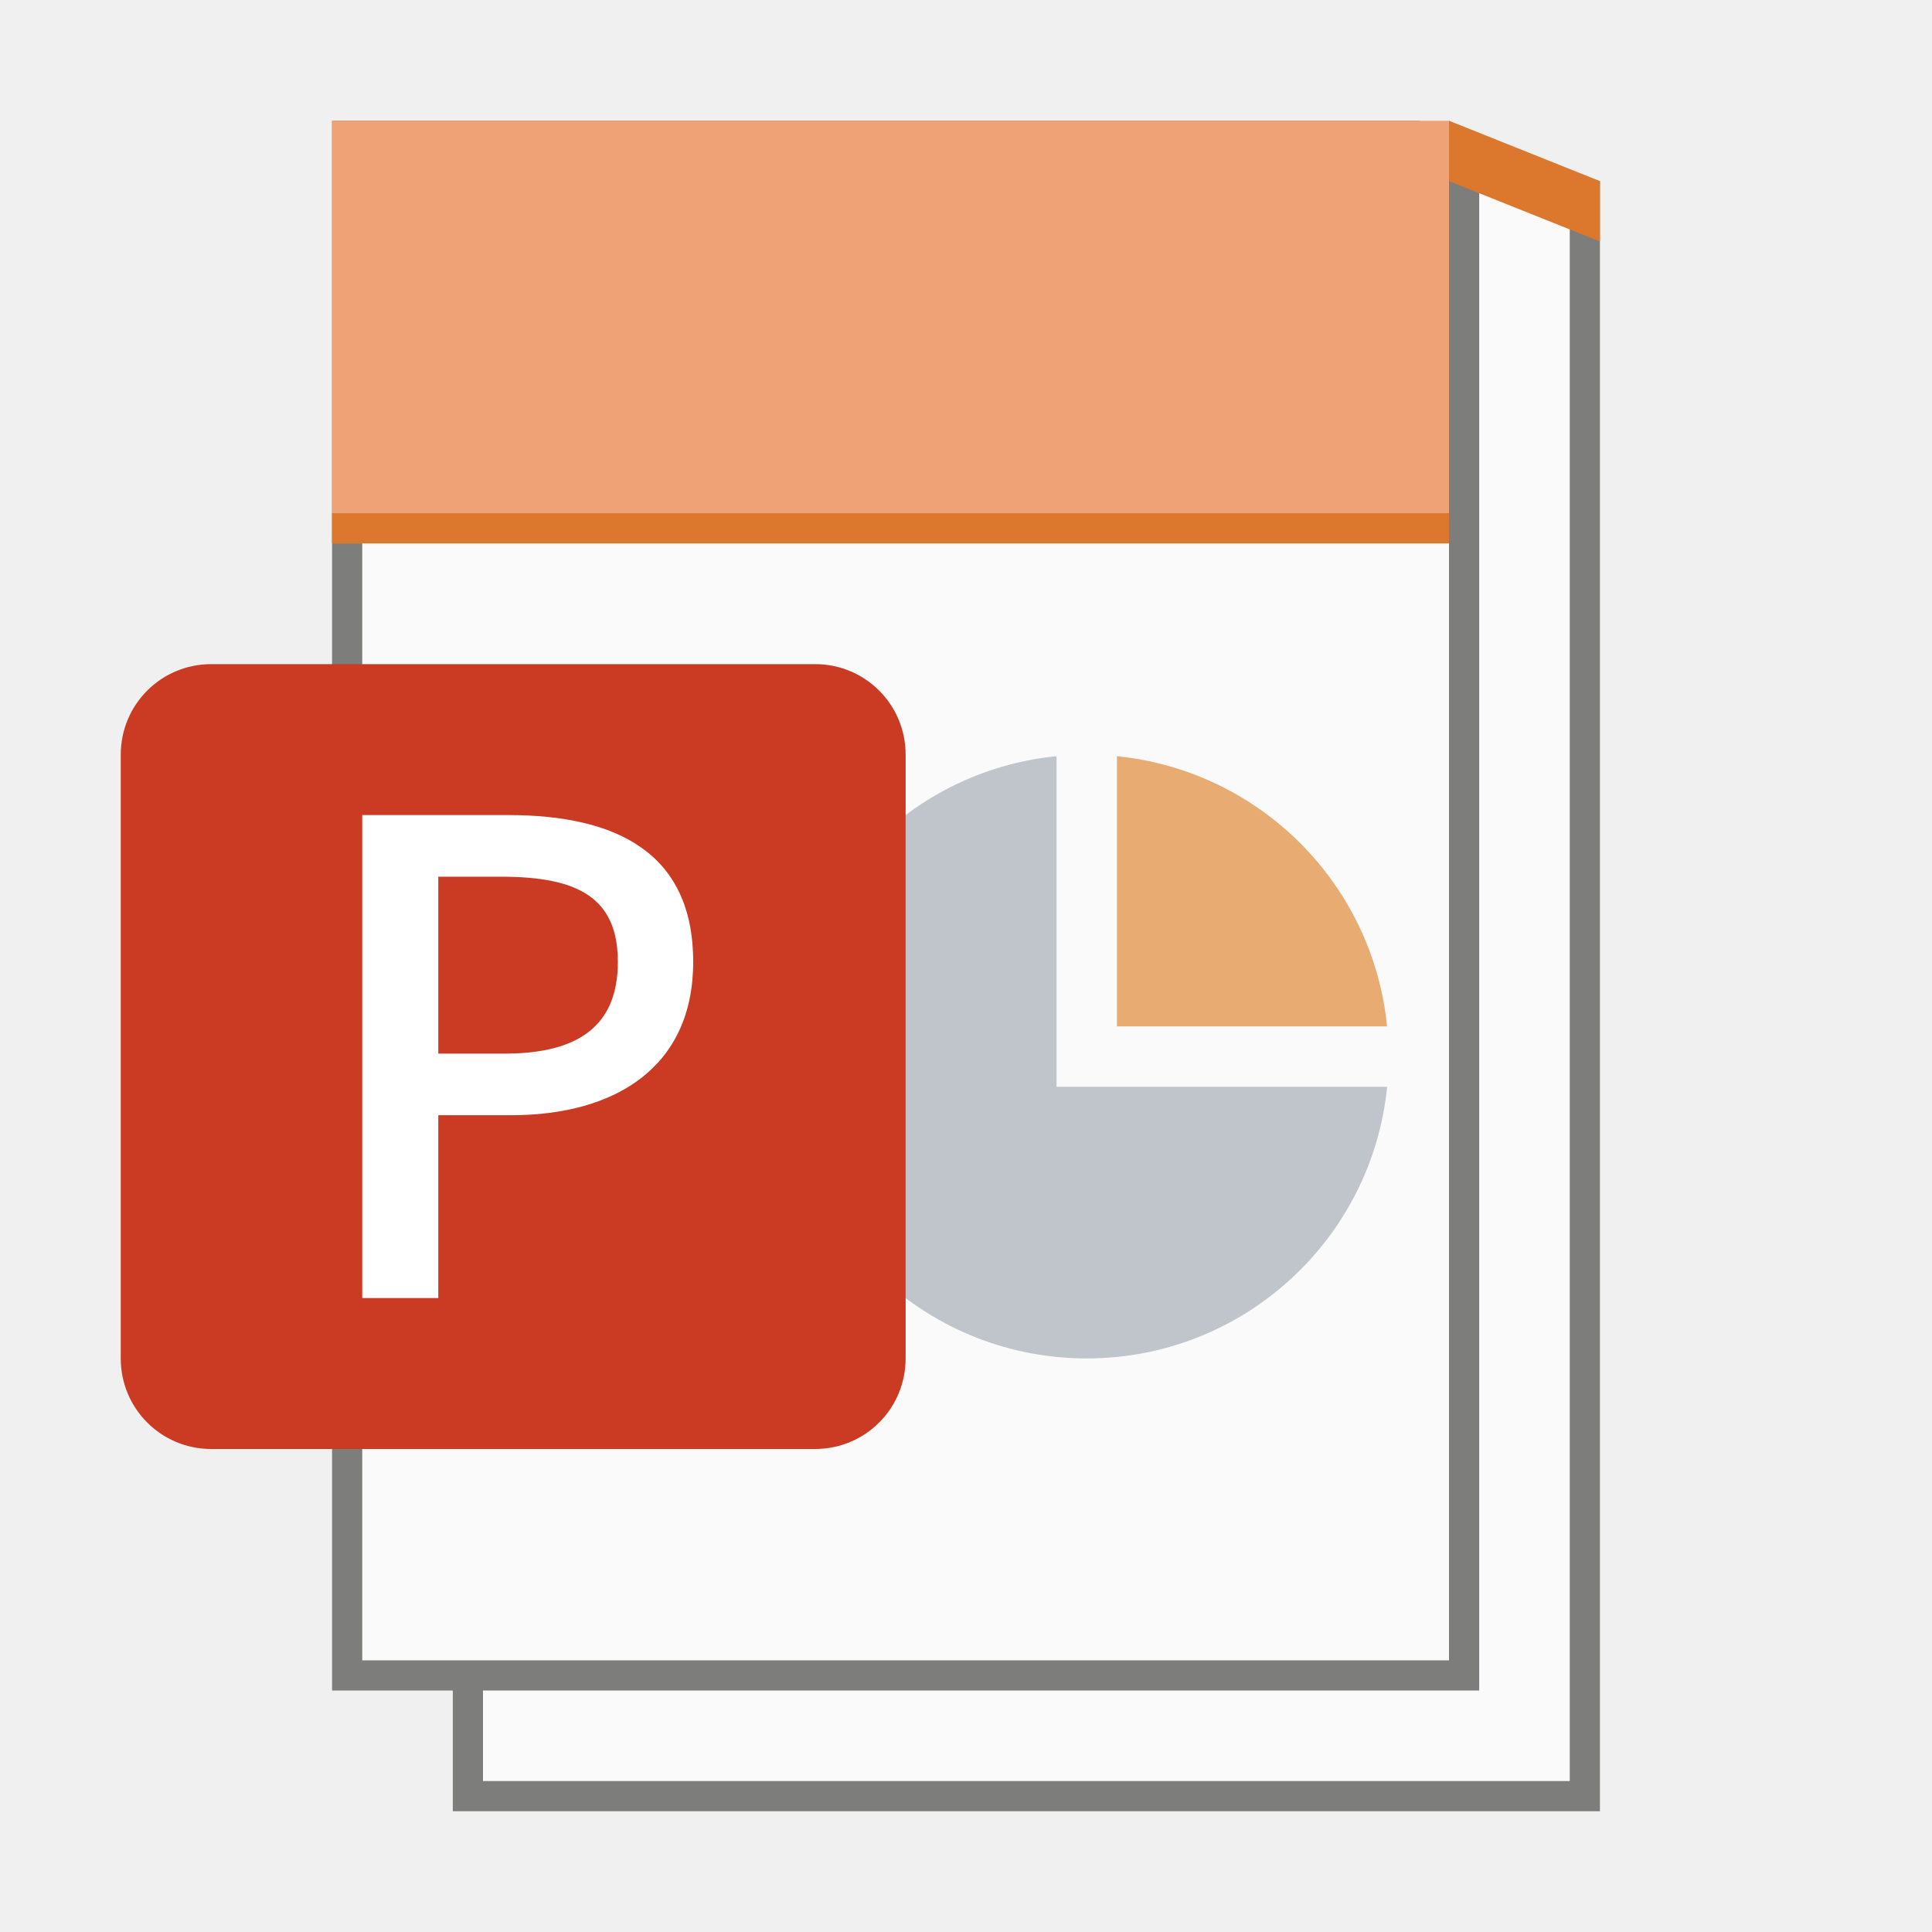
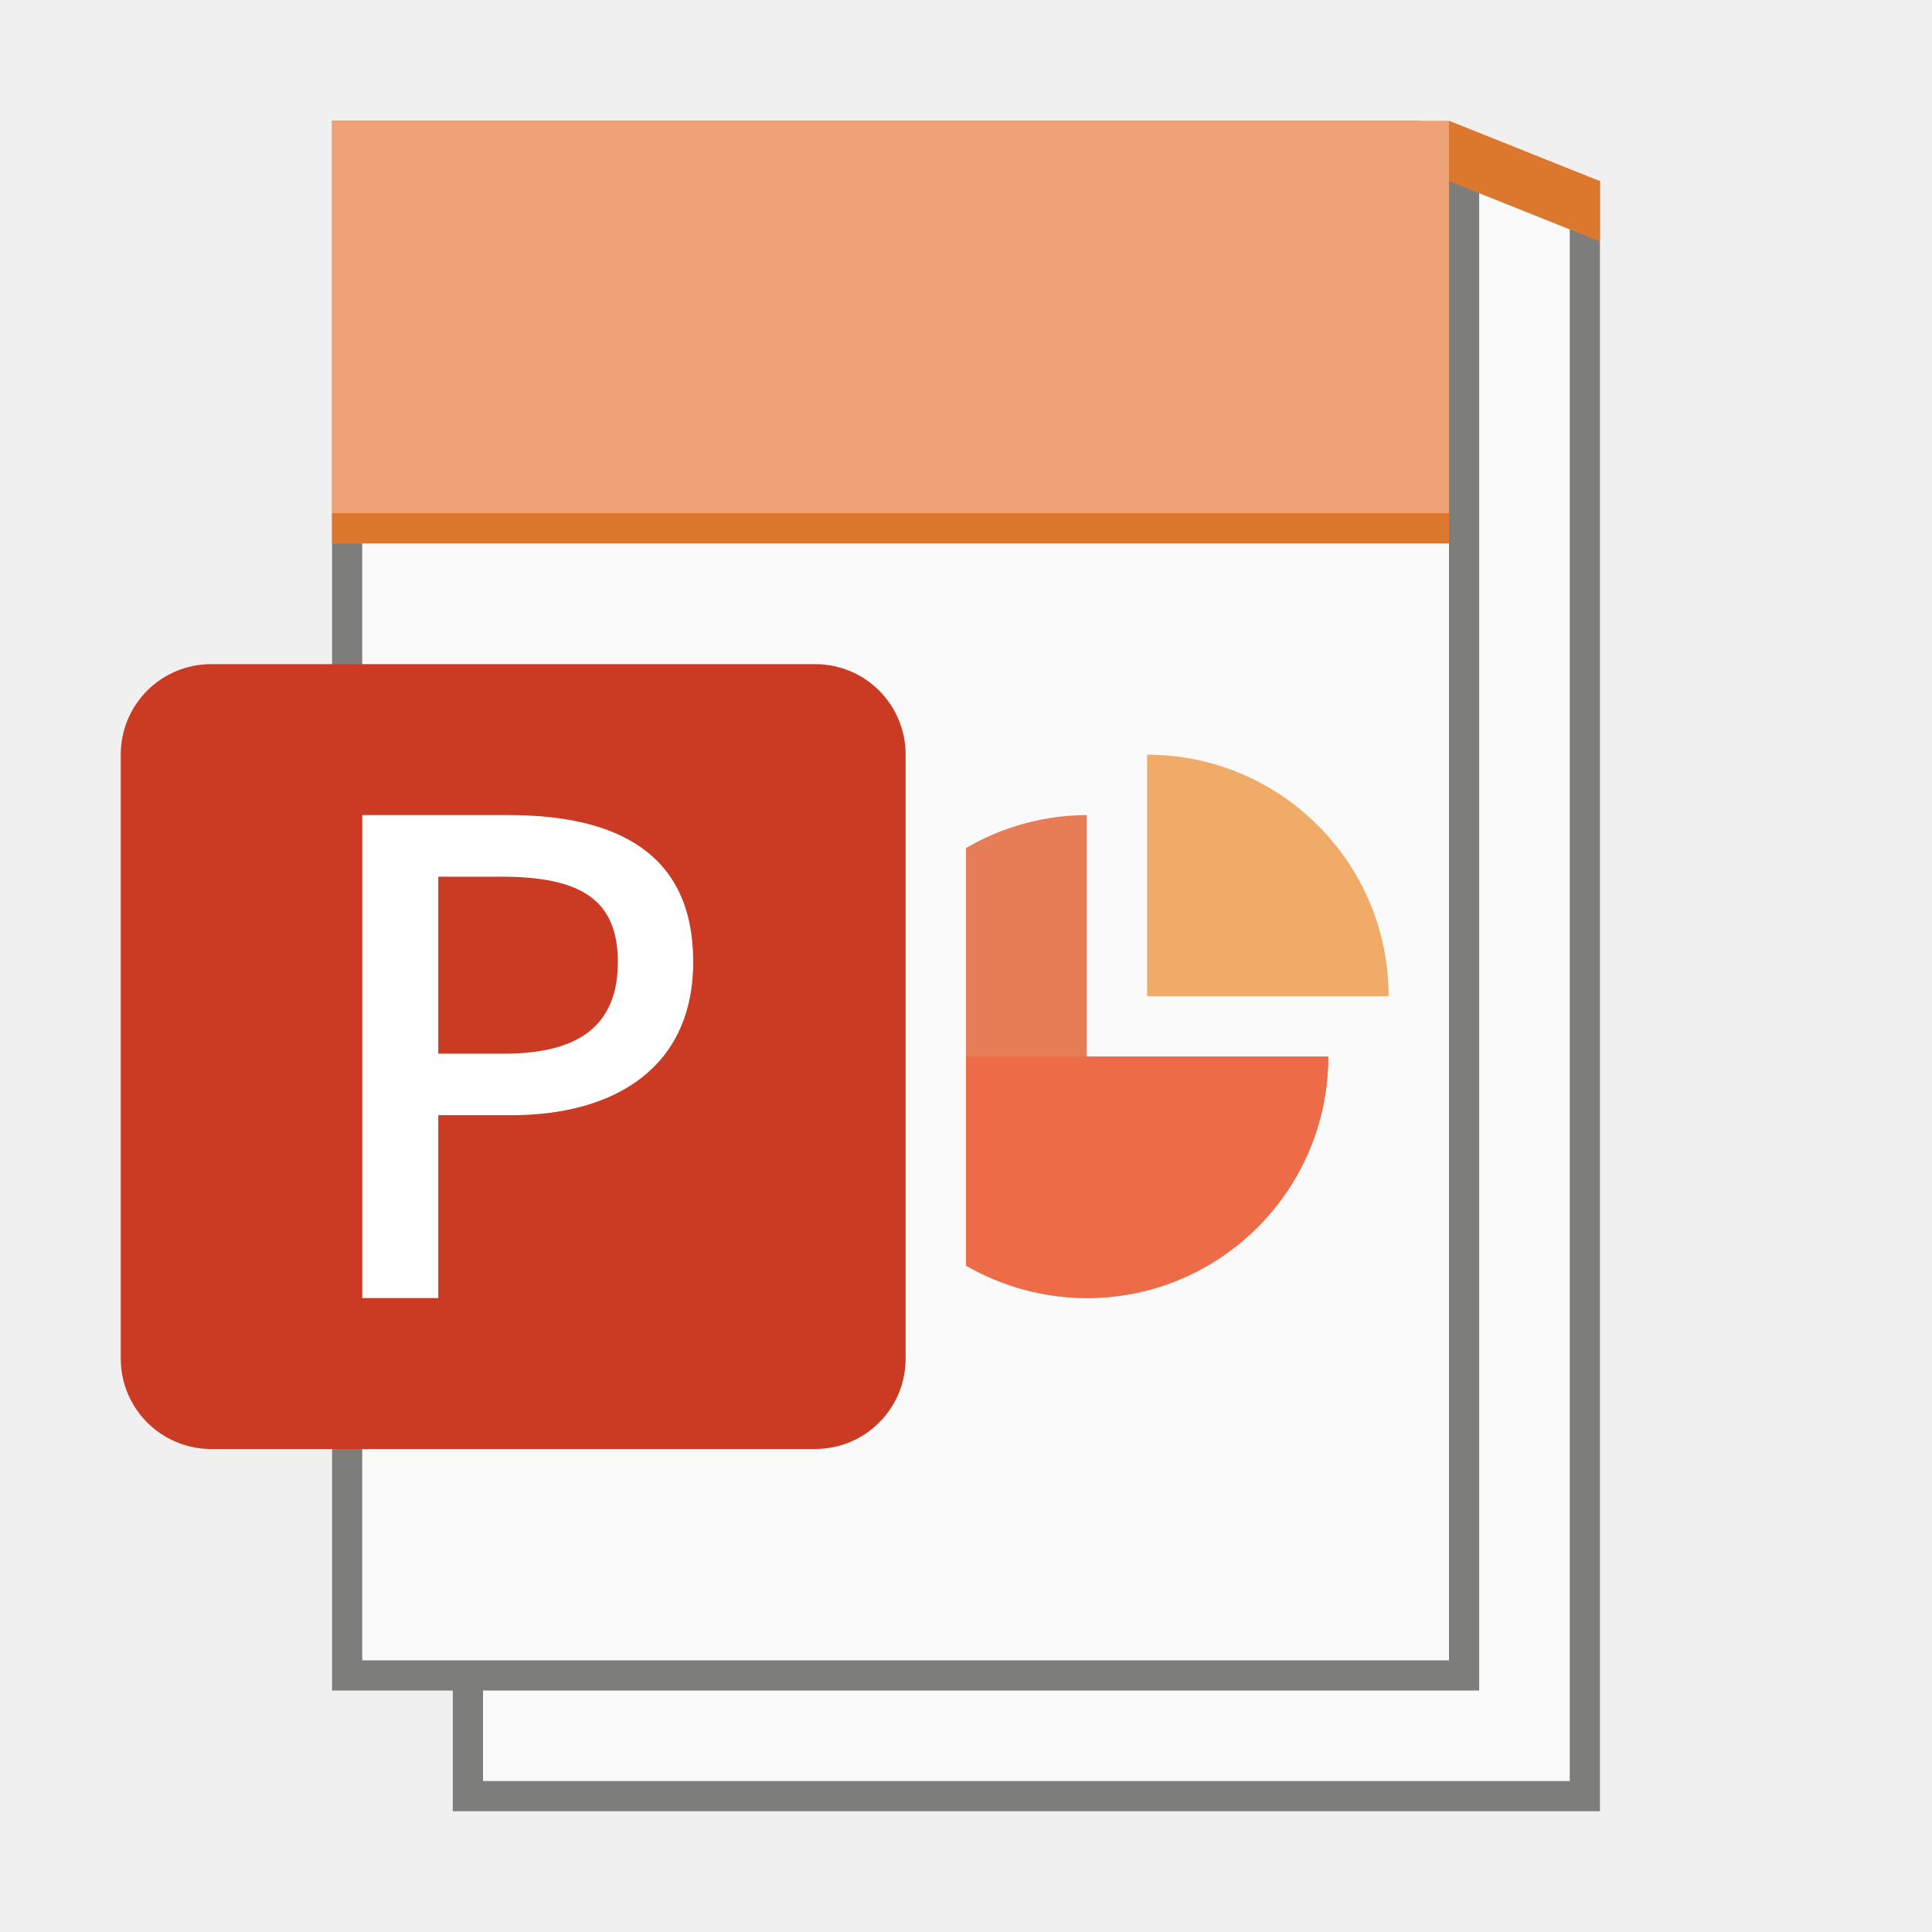
<svg xmlns="http://www.w3.org/2000/svg" width="64" height="64" viewBox="0 0 64 64" version="1.1" id="svg5">
  <defs id="defs2" />
  <path id="rect1054" style="fill:#7d7d7b;stroke-width:3;stroke-linecap:round;stroke-linejoin:round" d="m 11,4 h 36 l 6,2 4e-6,54 H 15 V 56 H 11 Z" />
  <path id="rect1308" style="fill:#fafafa;fill-opacity:1;stroke-width:4;stroke-linecap:round;stroke-linejoin:round" d="M 12,17 V 55 H 48 V 17 Z M 49,6 V 56 H 16 v 3 H 52 V 6.5 Z" />
+   <path id="path345" style="fill:#e77d57;fill-opacity:1;stroke-width:3.2" d="M 36 27 A 8 8 0 0 0 32 28.092 L 32 41.908 A 8 8 0 0 0 36 43 A 8 8 0 0 0 44 35 L 36 35 L 36 27 z " />
+   <path id="path649" style="fill:#ed6c47;fill-opacity:1;stroke-width:4" d="M 32 35 L 32 41.928 A 8 8 0 0 0 36 43 A 8 8 0 0 0 44 35 L 32 35 z " />
+   <path id="path344" style="fill:#f1ab69;fill-opacity:1;stroke-width:2.667;stroke-linecap:round" d="m 38,25 v 8 h 8 a 8,8 0 0 0 -8,-8 z" />
  <path id="rect6964" style="fill:#efa276;fill-opacity:1;stroke-width:2.788;stroke-linecap:round;stroke-linejoin:round" d="M 11,4 48,4 V 18 H 11 Z" />
  <path id="rect13579" style="fill:#dc772e;fill-opacity:1;stroke-width:2.82;stroke-linecap:round;stroke-linejoin:round" d="m 48,4 v 2 l 5,2 V 6 Z M 11,17 v 1 h 37 v -1 z" />
-   <path id="rect8443" style="fill:#c0c5cb;fill-opacity:1;stroke-width:3;stroke-linecap:round;stroke-linejoin:round" d="m 35,25.049 c -5.053,0.502 -9,4.766 -9,9.951 0,5.523 4.477,10 10,10 5.185,0 9.449,-3.947 9.951,-9 H 37 35 V 34 Z" />
-   <path id="path928" style="fill:#e8ab72;fill-opacity:1;stroke-width:3;stroke-linecap:round;stroke-linejoin:round" d="M 37,25.051 V 34 h 8.949 A 10,10 0 0 0 37,25.051 Z" />
  <path id="rect1973" style="fill:#cb3a22;stroke-width:3;stroke-linecap:round;stroke-linejoin:round" d="M 7,22 H 27 c 1.662,0 3,1.338 3,3 v 20 c 0,1.662 -1.338,3 -3,3 H 7 C 5.338,48 4,46.662 4,45 V 25 c 0,-1.662 1.338,-3 3,-3 z" />
  <path id="rect16145" style="fill:#ffffff;fill-opacity:1;stroke-width:1.628;stroke-linecap:round;stroke-linejoin:round" d="m 12,27 v 16 h 2.519 v -6.057 h 2.409 c 3.473,0 6.035,-1.606 6.035,-5.08 C 22.963,28.238 20.401,27 16.841,27 Z m 2.519,2.042 h 2.084 c 2.54,0 3.864,0.694 3.864,2.822 0,2.062 -1.237,3.039 -3.756,3.039 h -2.192 z" />
</svg>
